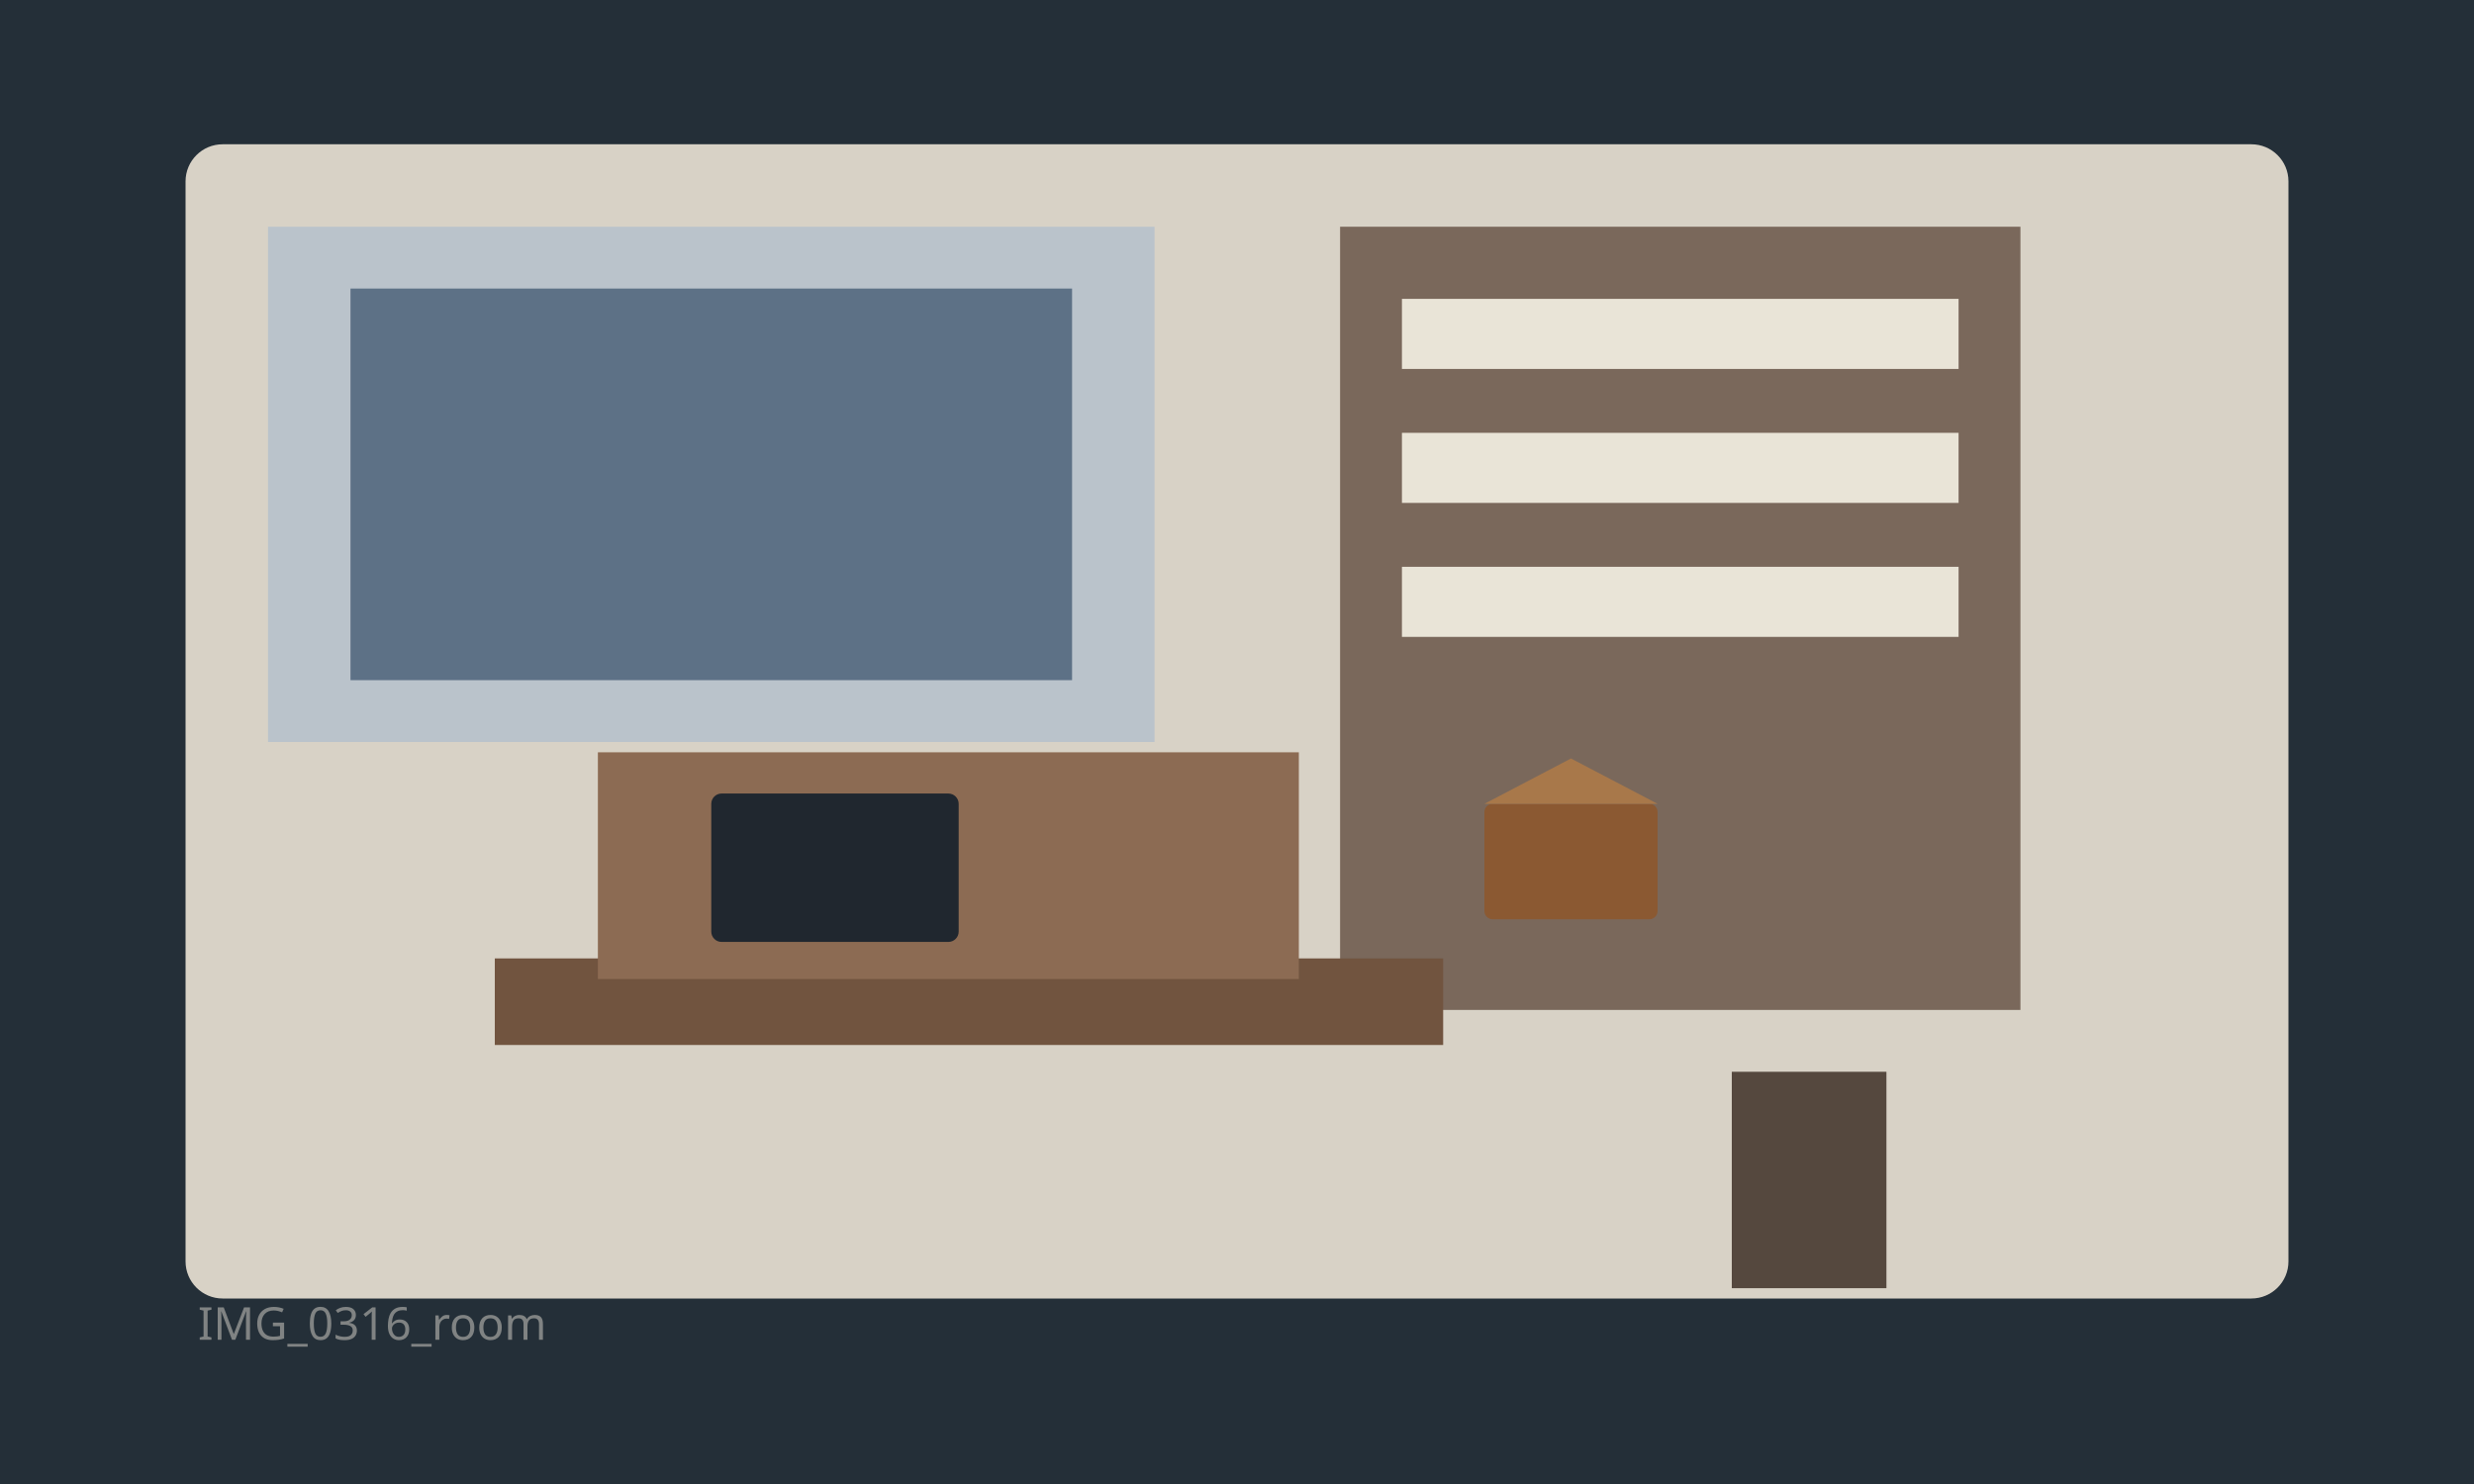
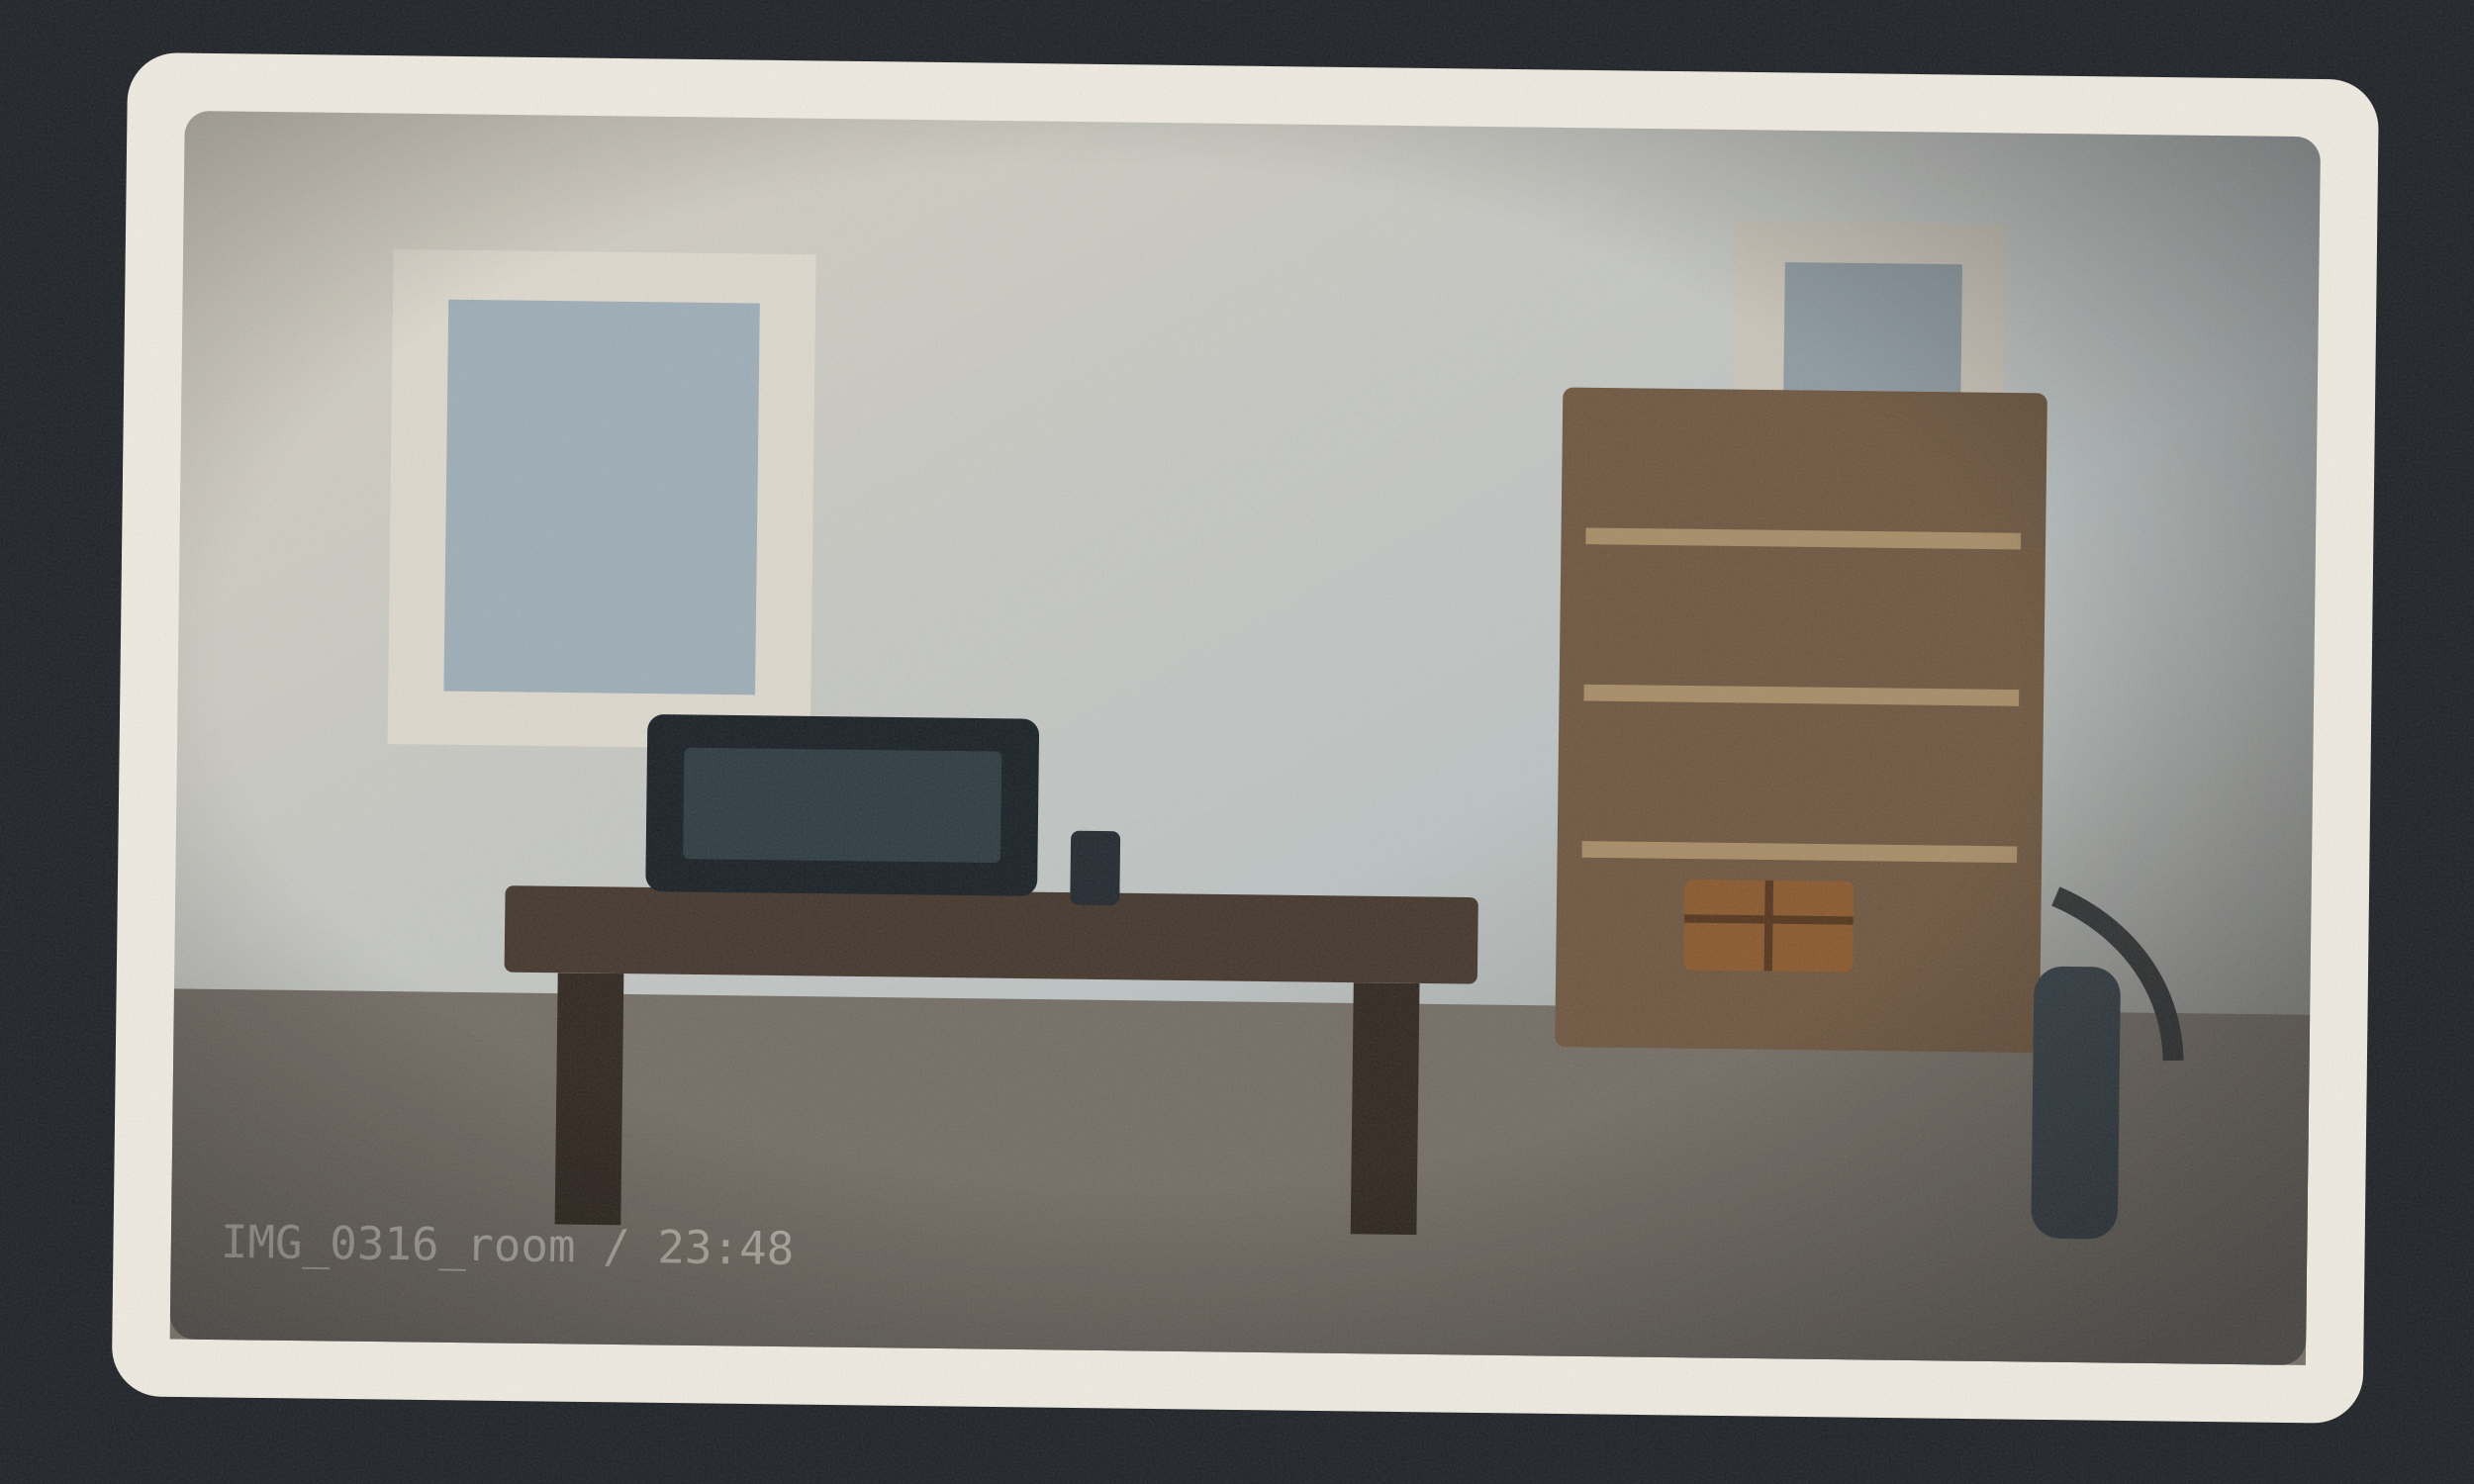
- <svg xmlns="http://www.w3.org/2000/svg" viewBox="0 0 1200 720" role="img" aria-label="3月16日の部屋。木箱が本棚の下段に移動している。">
-   <rect width="1200" height="720" fill="#242f38" />
-   <rect x="90" y="70" width="1020" height="560" rx="18" fill="#d8d2c6" />
-   <rect x="130" y="110" width="430" height="250" fill="#bac3cb" />
-   <rect x="170" y="140" width="350" height="190" fill="#5d7186" />
-   <rect x="650" y="110" width="330" height="380" fill="#7a685b" />
-   <g fill="#e9e4d7">
-     <rect x="680" y="145" width="270" height="34" />
-     <rect x="680" y="210" width="270" height="34" />
-     <rect x="680" y="275" width="270" height="34" />
+ <svg xmlns="http://www.w3.org/2000/svg" viewBox="0 0 1200 720" role="img" aria-label="3月16日の部屋写真風。木箱が本棚の下段に移動している。">
+   <defs>
+     <filter id="grain">
+       <feTurbulence type="fractalNoise" baseFrequency=".9" numOctaves="3" seed="316" />
+       <feColorMatrix type="saturate" values=".2" />
+       <feComponentTransfer>
+         <feFuncA type="table" tableValues="0 .11" />
+       </feComponentTransfer>
+     </filter>
+     <linearGradient id="wall" x1="0" x2="1" y1="0" y2="1">
+       <stop stop-color="#d5cec1" />
+       <stop offset=".58" stop-color="#bcc2c2" />
+       <stop offset="1" stop-color="#7a776f" />
+     </linearGradient>
+     <radialGradient id="vignette" cx=".44" cy=".45" r=".73">
+       <stop offset=".57" stop-color="transparent" />
+       <stop offset="1" stop-color="#101216" stop-opacity=".44" />
+     </radialGradient>
+   </defs>
+   <rect width="1200" height="720" fill="#202429" />
+   <g transform="translate(58 32) rotate(.7 542 326)">
+     <rect x="0" y="0" width="1092" height="652" rx="24" fill="#eee9df" />
+     <rect x="28" y="28" width="1036" height="596" rx="12" fill="url(#wall)" />
+     <path d="M28 454h1036v170H28z" fill="#746e66" />
+     <path d="M130 94h205v240H130z" fill="#dcd7cc" />
+     <path d="M157 118h151v190H157z" fill="#9eadb6" />
+     <path d="M780 72h132v356H780z" fill="#c9c3b8" />
+     <path d="M805 92h86v316h-86z" fill="#8e9aa0" />
+     <rect x="698" y="154" width="235" height="320" rx="5" fill="#6f5842" />
+     <path d="M710 226h211M710 302h211M710 378h211" stroke="#a78d68" stroke-width="8" />
+     <rect x="760" y="392" width="82" height="44" rx="4" fill="#8a5a30" />
+     <path d="M760 411h82" stroke="#57381f" stroke-width="4" />
+     <path d="M801 392v44" stroke="#57381f" stroke-width="4" />
+     <rect x="188" y="402" width="472" height="42" rx="4" fill="#46392f" />
+     <rect x="214" y="444" width="32" height="122" fill="#322922" />
+     <rect x="600" y="444" width="32" height="122" fill="#322922" />
+     <rect x="256" y="318" width="190" height="86" rx="8" fill="#1c2328" />
+     <rect x="274" y="334" width="154" height="54" rx="3" fill="#303d43" />
+     <rect x="462" y="372" width="24" height="36" rx="4" fill="#242b31" />
+     <path d="M940 398c34 14 57 43 58 79" stroke="#37393a" stroke-width="10" fill="none" />
+     <rect x="930" y="432" width="42" height="132" rx="14" fill="#394248" />
+     <text x="52" y="584" font-family="monospace" font-size="22" fill="#f4efe6" opacity=".52">IMG_0316_room / 23:48</text>
+     <rect x="28" y="28" width="1036" height="596" rx="12" fill="url(#vignette)" />
+     <rect x="28" y="28" width="1036" height="596" rx="12" filter="url(#grain)" />
  </g>
-   <rect x="240" y="465" width="460" height="42" fill="#71543f" />
-   <rect x="290" y="365" width="340" height="110" fill="#8c6b53" />
-   <rect x="345" y="385" width="120" height="72" rx="5" fill="#20272f" />
-   <rect x="720" y="390" width="84" height="56" rx="4" fill="#8b5932" />
-   <path d="M720 390l42-22 42 22" fill="#a8784a" />
-   <rect x="840" y="520" width="75" height="105" fill="#55483e" />
-   <text x="96" y="650" font-family="sans-serif" font-size="22" fill="#efe9dd" opacity=".45">IMG_0316_room</text>
</svg>
